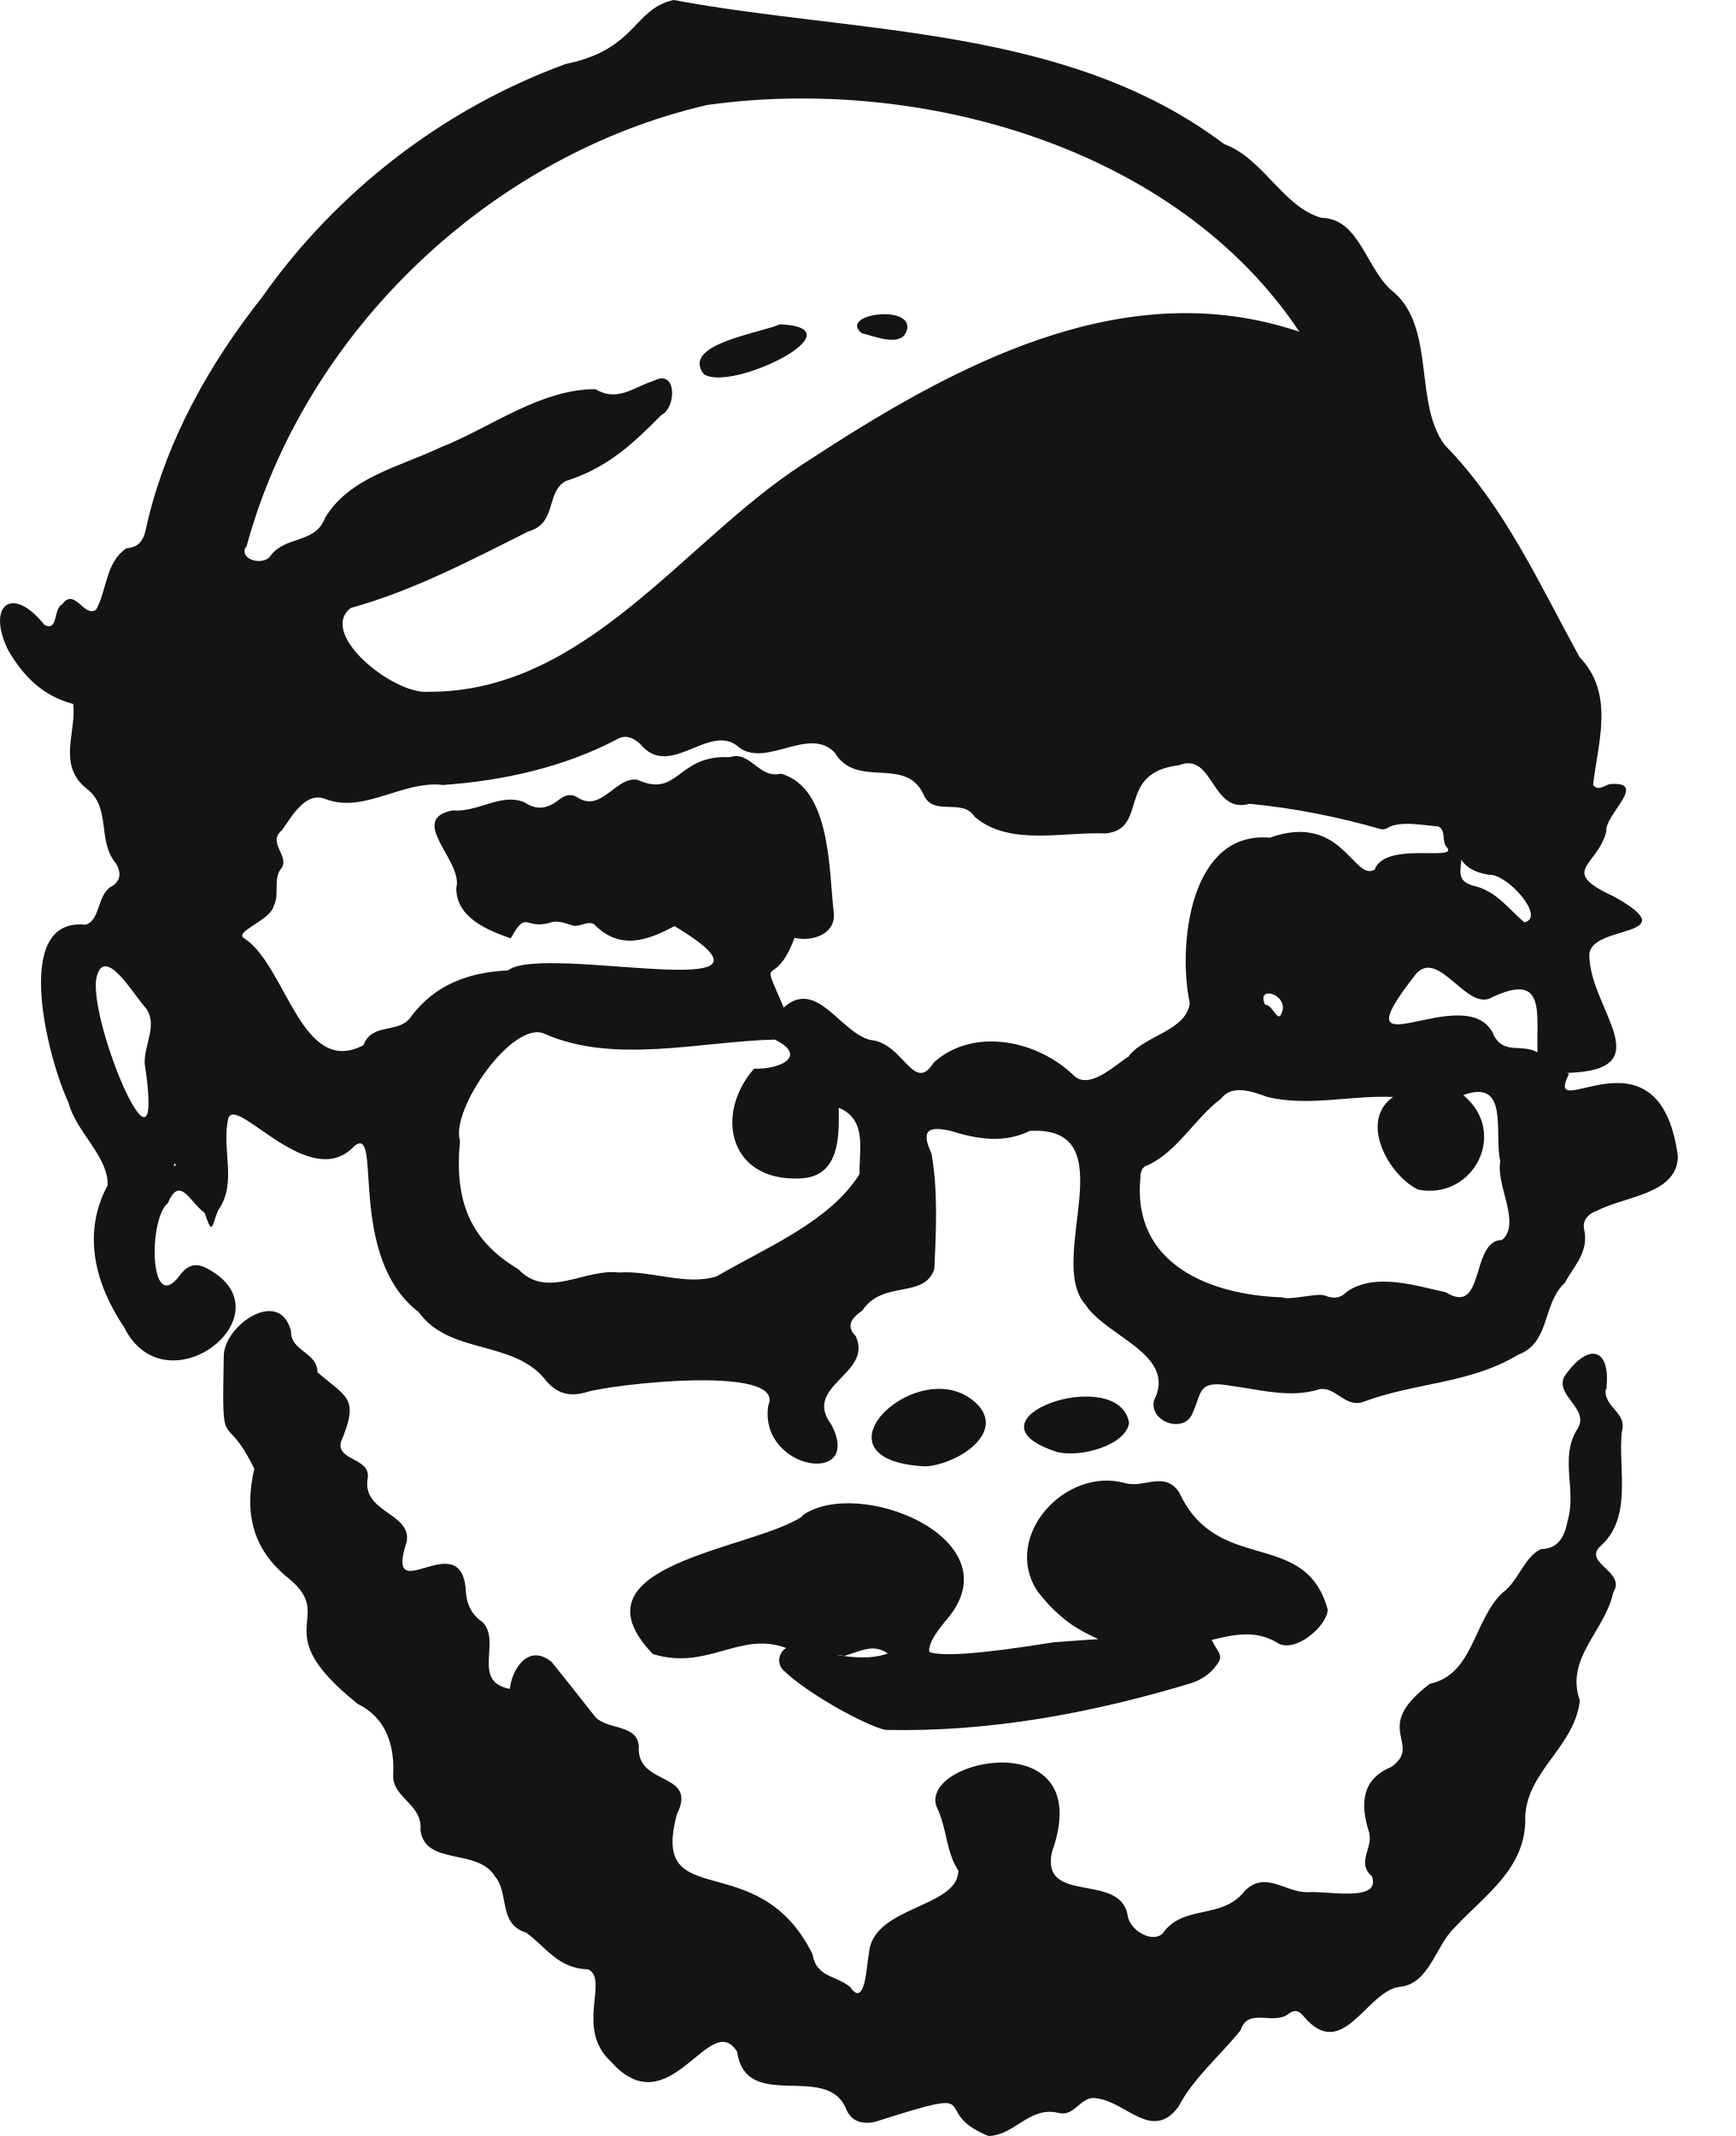
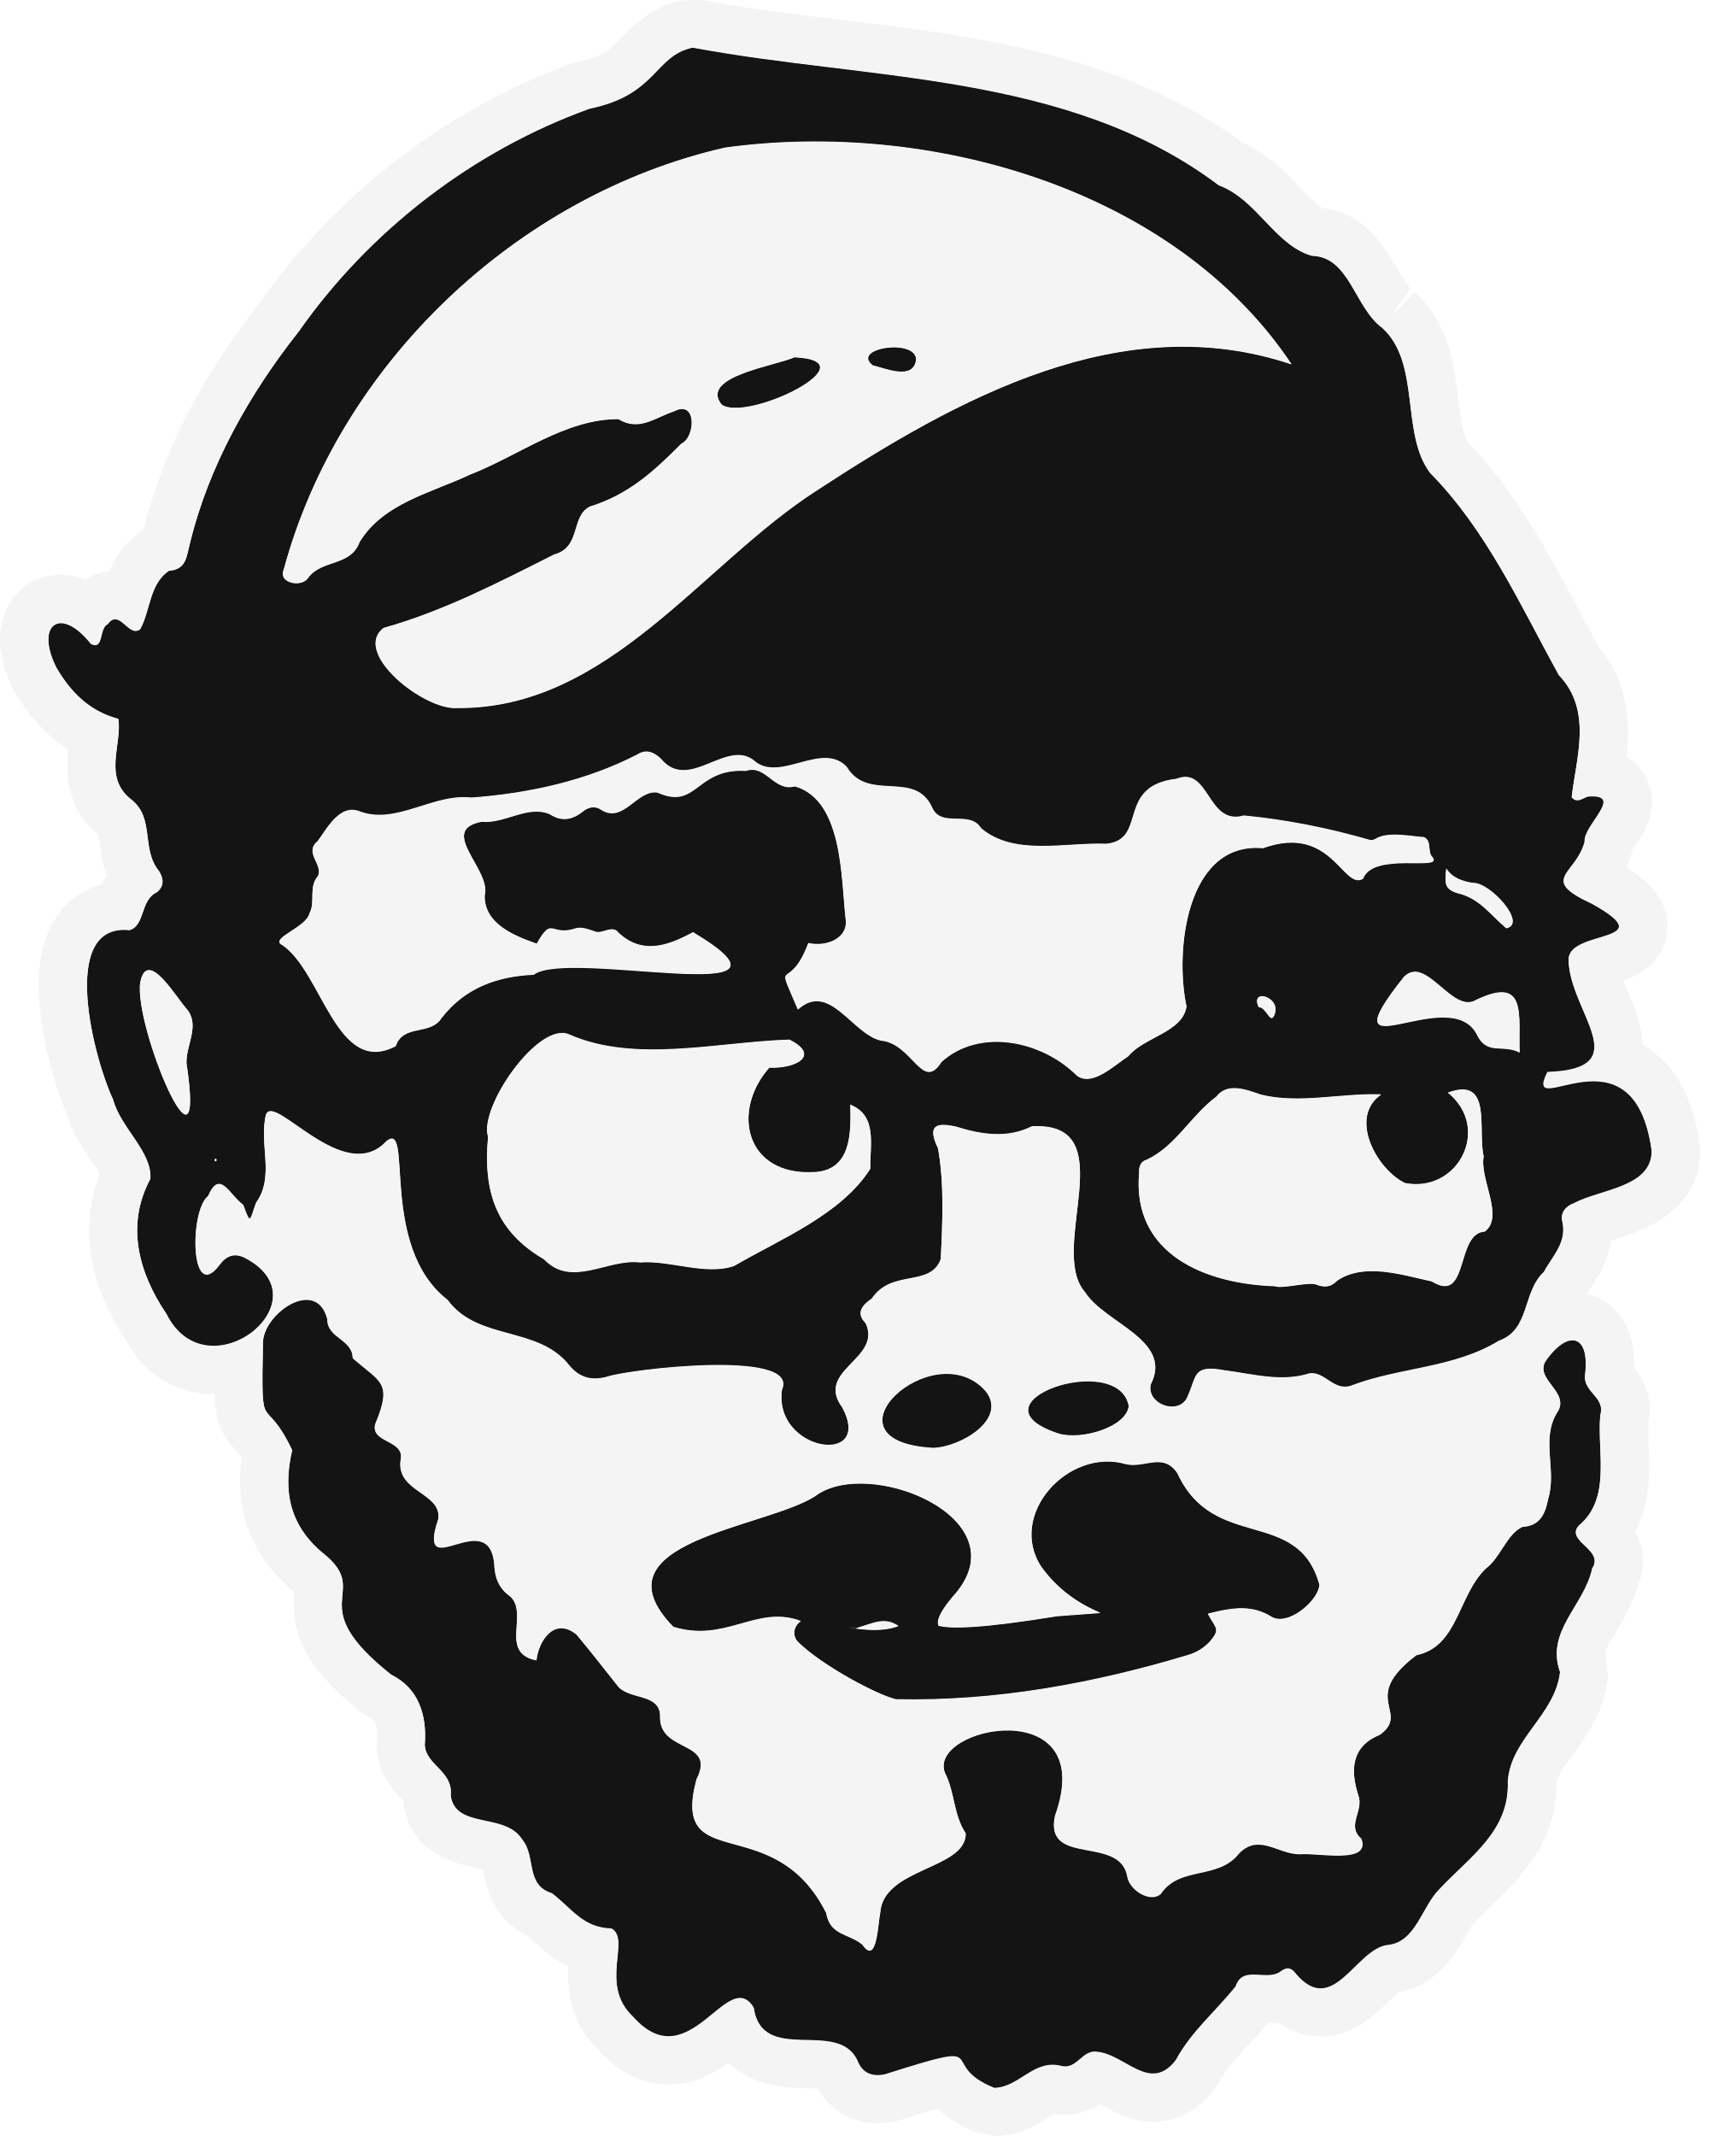
<svg xmlns="http://www.w3.org/2000/svg" width="13" height="16" viewBox="0 0 13 16" fill="none">
-   <g id="Ã propos â Tanguy Beaudouin, UX/UI Designer">
-     <g id="Body">
-       <g id="Section">
-         <g id="Container:margin">
-           <g id="Container">
-             <g id="Paragraph">
-               <g id="Frame 101">
-                 <g id="Bloc principal">
-                   <g id="Bloc text">
-                     <g id="Frame 1000002492">
-                       <g id="Vector">
-                         <path d="M11.74 8.037C12.456 8.016 11.906 7.558 11.906 7.152C11.913 6.92 12.653 7.029 12.089 6.715C11.67 6.521 11.966 6.493 12.033 6.229C12.019 6.102 12.354 5.852 12.061 5.873C12.019 5.883 11.973 5.929 11.934 5.88C11.969 5.566 12.1 5.199 11.832 4.921C11.532 4.375 11.268 3.786 10.824 3.335C10.591 3.024 10.753 2.475 10.45 2.196C10.45 2.196 10.443 2.186 10.439 2.182L10.45 2.196C10.235 2.037 10.193 1.636 9.9 1.632C9.611 1.551 9.466 1.188 9.17 1.079C7.986 0.187 6.424 0.257 5.046 0C4.743 0.067 4.771 0.37 4.239 0.479C3.326 0.811 2.519 1.435 1.962 2.228C1.574 2.718 1.257 3.282 1.109 3.892C1.084 3.99 1.084 4.096 0.947 4.107C0.791 4.212 0.802 4.417 0.721 4.565C0.633 4.635 0.559 4.396 0.467 4.526C0.397 4.558 0.439 4.734 0.333 4.681C0.09 4.375 -0.104 4.537 0.062 4.872C0.175 5.065 0.319 5.213 0.548 5.273C0.576 5.478 0.425 5.732 0.65 5.908C0.837 6.052 0.724 6.296 0.869 6.468C0.904 6.528 0.908 6.585 0.851 6.631C0.721 6.69 0.76 6.891 0.64 6.927C0.076 6.867 0.368 7.956 0.513 8.259C0.569 8.478 0.816 8.668 0.806 8.879C0.612 9.243 0.714 9.62 0.929 9.941C1.25 10.582 2.198 9.824 1.535 9.493C1.458 9.458 1.398 9.482 1.345 9.556C1.116 9.859 1.112 9.126 1.257 9.013C1.348 8.798 1.422 9.006 1.532 9.084C1.592 9.253 1.581 9.2 1.634 9.066C1.782 8.858 1.655 8.608 1.711 8.375C1.775 8.203 2.325 8.943 2.656 8.583C2.868 8.418 2.593 9.412 3.136 9.828C3.372 10.155 3.851 10.029 4.094 10.346C4.175 10.441 4.271 10.462 4.383 10.431C4.556 10.371 5.896 10.216 5.755 10.529C5.684 11.016 6.474 11.136 6.227 10.67C6.008 10.378 6.544 10.293 6.41 10.008C6.333 9.93 6.382 9.87 6.46 9.817C6.615 9.584 6.921 9.733 6.999 9.507C7.013 9.221 7.027 8.918 6.978 8.64C6.893 8.46 6.96 8.435 7.122 8.471C7.32 8.534 7.524 8.566 7.715 8.471C8.448 8.432 7.831 9.433 8.13 9.771C8.286 10.014 8.821 10.145 8.645 10.49C8.606 10.653 8.881 10.748 8.938 10.575C9.005 10.427 8.973 10.335 9.223 10.381C9.442 10.409 9.664 10.476 9.886 10.406C10.009 10.385 10.08 10.554 10.221 10.498C10.598 10.357 11.018 10.364 11.37 10.149C11.617 10.06 11.55 9.768 11.723 9.609C11.79 9.482 11.906 9.377 11.867 9.207C11.853 9.147 11.895 9.091 11.962 9.07C12.167 8.961 12.572 8.946 12.569 8.657C12.428 7.628 11.546 8.453 11.754 8.044L11.74 8.037ZM1.084 7.967C1.246 9.031 0.668 7.681 0.721 7.332C0.777 7.054 1.014 7.473 1.095 7.554C1.183 7.681 1.077 7.829 1.084 7.967ZM1.306 8.735C1.299 8.728 1.306 8.714 1.313 8.717C1.32 8.724 1.313 8.738 1.306 8.735ZM10.947 6.44C10.996 6.514 11.074 6.539 11.155 6.553C11.289 6.542 11.585 6.874 11.419 6.909C11.296 6.803 11.208 6.673 11.035 6.634C10.933 6.602 10.933 6.56 10.947 6.444V6.44ZM1.845 4.1C2.279 2.489 3.671 1.16 5.3 0.786C6.897 0.564 8.814 1.103 9.734 2.485C8.405 2.037 7.122 2.75 6.016 3.476C5.117 4.057 4.387 5.189 3.206 5.182C2.949 5.203 2.378 4.748 2.628 4.554C3.097 4.424 3.53 4.195 3.96 3.98C4.175 3.92 4.087 3.684 4.239 3.603C4.546 3.507 4.743 3.324 4.954 3.109C5.067 3.056 5.074 2.76 4.898 2.852C4.746 2.901 4.623 3.014 4.461 2.915C4.045 2.915 3.675 3.204 3.298 3.352C2.995 3.497 2.617 3.574 2.434 3.881C2.364 4.071 2.142 4.015 2.032 4.156C1.986 4.241 1.796 4.202 1.838 4.1H1.845ZM6.439 8.795C6.213 9.154 5.737 9.345 5.37 9.56C5.141 9.634 4.877 9.514 4.634 9.532C4.38 9.5 4.098 9.736 3.883 9.507C3.513 9.288 3.403 8.982 3.446 8.545C3.372 8.312 3.844 7.635 4.08 7.744C4.598 7.974 5.247 7.801 5.804 7.787C6.054 7.91 5.846 8.012 5.649 8.005C5.349 8.347 5.462 8.855 5.998 8.827C6.29 8.813 6.287 8.516 6.283 8.298C6.498 8.386 6.435 8.612 6.439 8.798V8.795ZM8.455 7.914C8.353 7.977 8.173 8.157 8.053 8.065C7.782 7.794 7.295 7.688 6.995 7.959C6.844 8.199 6.77 7.811 6.52 7.79C6.294 7.734 6.118 7.325 5.871 7.547C5.681 7.103 5.797 7.441 5.952 7.025C6.09 7.057 6.269 6.994 6.245 6.828C6.209 6.507 6.223 5.901 5.85 5.795C5.684 5.837 5.621 5.619 5.466 5.672C5.071 5.651 5.085 5.982 4.775 5.841C4.613 5.813 4.503 6.095 4.323 5.971C4.278 5.943 4.228 5.957 4.19 5.989C4.105 6.056 4.024 6.074 3.929 6.01C3.756 5.936 3.576 6.088 3.393 6.07C3.044 6.137 3.474 6.451 3.418 6.652C3.418 6.877 3.657 6.969 3.826 7.029C3.946 6.81 3.932 6.965 4.116 6.913C4.168 6.891 4.225 6.913 4.274 6.927C4.334 6.958 4.394 6.891 4.45 6.923C4.644 7.121 4.849 7.046 5.053 6.937C6.09 7.561 4.07 7.061 3.805 7.269C3.513 7.283 3.262 7.374 3.083 7.61C2.995 7.751 2.787 7.653 2.723 7.829C2.261 8.072 2.145 7.24 1.835 7.032C1.736 6.983 2.029 6.895 2.05 6.786C2.099 6.698 2.039 6.581 2.113 6.497C2.163 6.405 2.001 6.31 2.113 6.218C2.187 6.116 2.29 5.918 2.448 5.989C2.734 6.091 3.019 5.844 3.319 5.88C3.767 5.848 4.218 5.749 4.616 5.541C4.683 5.499 4.743 5.524 4.796 5.573C5.021 5.848 5.321 5.397 5.54 5.601C5.744 5.749 6.061 5.439 6.252 5.636C6.417 5.915 6.78 5.658 6.918 5.95C6.988 6.123 7.21 5.971 7.302 6.119C7.563 6.341 7.965 6.229 8.282 6.243C8.61 6.211 8.356 5.788 8.832 5.732C9.093 5.629 9.072 6.102 9.361 6.021C9.689 6.052 10.027 6.119 10.344 6.211C10.358 6.215 10.376 6.211 10.39 6.204C10.485 6.144 10.662 6.183 10.774 6.19C10.838 6.222 10.795 6.306 10.841 6.349C10.922 6.454 10.376 6.299 10.298 6.514C10.14 6.606 10.055 6.081 9.512 6.275C8.913 6.222 8.821 7.082 8.913 7.515C8.885 7.72 8.582 7.755 8.458 7.907V7.914H8.455ZM9.604 7.582C9.572 7.677 9.54 7.526 9.477 7.526C9.407 7.374 9.653 7.448 9.604 7.582ZM11.247 9.288C11.014 9.299 11.127 9.863 10.831 9.68C10.616 9.634 10.302 9.528 10.09 9.676C10.037 9.729 9.985 9.729 9.925 9.704C9.868 9.683 9.66 9.743 9.604 9.718C9.075 9.701 8.479 9.475 8.543 8.823C8.543 8.781 8.553 8.738 8.599 8.728C8.825 8.622 8.948 8.379 9.146 8.231C9.23 8.118 9.385 8.178 9.495 8.217C9.798 8.291 10.122 8.203 10.436 8.217C10.178 8.397 10.401 8.802 10.623 8.911C11.039 8.992 11.303 8.481 10.961 8.203C11.31 8.076 11.19 8.488 11.239 8.7C11.204 8.879 11.402 9.172 11.247 9.292V9.288ZM11.19 7.751C10.989 7.311 9.978 8.093 10.612 7.29C10.785 7.11 10.993 7.586 11.18 7.469C11.585 7.279 11.508 7.593 11.518 7.882C11.388 7.815 11.268 7.903 11.187 7.751H11.19Z" fill="#141414" />
-                         <path d="M12.033 10.409C12.071 10.089 11.895 10.053 11.719 10.311C11.645 10.459 11.923 10.554 11.811 10.713C11.684 10.924 11.811 11.164 11.744 11.389C11.723 11.502 11.68 11.601 11.543 11.604C11.419 11.661 11.373 11.848 11.254 11.932C11.035 12.144 11.039 12.542 10.711 12.613C10.26 12.954 10.668 13.06 10.422 13.236C10.196 13.328 10.193 13.518 10.252 13.712C10.298 13.836 10.154 13.948 10.277 14.054C10.351 14.255 9.932 14.16 9.794 14.174C9.622 14.174 9.477 14.008 9.322 14.167C9.156 14.382 8.86 14.262 8.709 14.484C8.628 14.558 8.462 14.456 8.448 14.35C8.395 14.019 7.796 14.273 7.88 13.874C8.229 12.902 6.879 13.169 7.017 13.536C7.094 13.688 7.084 13.867 7.179 14.012C7.179 14.294 6.53 14.276 6.509 14.636C6.491 14.713 6.484 15.052 6.368 14.883C6.259 14.794 6.114 14.812 6.086 14.636C5.674 13.811 4.866 14.35 5.071 13.589C5.226 13.279 4.796 13.377 4.785 13.11C4.799 12.909 4.56 12.965 4.461 12.863C4.352 12.725 4.242 12.584 4.133 12.45C3.964 12.309 3.837 12.493 3.819 12.651C3.527 12.595 3.759 12.295 3.615 12.151C3.523 12.087 3.492 12.006 3.488 11.893C3.439 11.432 2.875 12.07 3.047 11.548C3.083 11.329 2.706 11.333 2.755 11.069C2.776 10.921 2.519 10.942 2.554 10.801C2.695 10.466 2.596 10.469 2.378 10.279C2.378 10.127 2.177 10.124 2.18 9.972C2.096 9.637 1.673 9.93 1.676 10.163C1.662 10.938 1.676 10.533 1.905 11.002C1.828 11.333 1.891 11.608 2.166 11.826C2.529 12.13 1.979 12.204 2.681 12.764C2.896 12.87 2.959 13.078 2.945 13.31C2.952 13.473 3.167 13.518 3.15 13.709C3.185 13.98 3.58 13.839 3.71 14.058C3.816 14.185 3.731 14.414 3.943 14.477C4.098 14.594 4.182 14.745 4.408 14.752C4.563 14.833 4.306 15.193 4.577 15.443C5.018 15.94 5.318 15.041 5.522 15.369C5.589 15.827 6.188 15.447 6.336 15.792C6.375 15.891 6.456 15.915 6.555 15.894C7.44 15.612 6.939 15.81 7.404 16C7.602 15.996 7.711 15.774 7.93 15.827C8.056 15.859 8.095 15.693 8.215 15.718C8.437 15.743 8.628 16.042 8.825 15.785C8.945 15.559 9.139 15.401 9.294 15.207C9.35 15.034 9.537 15.172 9.65 15.087C9.699 15.048 9.734 15.062 9.77 15.108C10.059 15.447 10.235 14.918 10.482 14.883C10.707 14.865 10.753 14.576 10.894 14.442C11.13 14.188 11.441 13.991 11.426 13.6C11.447 13.261 11.796 13.081 11.835 12.739C11.723 12.419 12.022 12.221 12.085 11.929C12.184 11.774 11.87 11.714 11.98 11.59C12.234 11.375 12.121 11.012 12.149 10.727C12.195 10.579 12.011 10.543 12.029 10.406L12.033 10.409Z" fill="#141414" />
-                         <path d="M6.012 11.358C5.635 11.611 4.242 11.714 4.891 12.39C5.296 12.514 5.533 12.225 5.871 12.338C5.874 12.338 5.882 12.345 5.889 12.345C5.836 12.376 5.815 12.457 5.867 12.51C6.058 12.694 6.488 12.926 6.632 12.958C7.415 12.976 8.183 12.831 8.92 12.609C8.998 12.584 9.068 12.538 9.114 12.472C9.167 12.401 9.132 12.387 9.086 12.302C9.086 12.295 9.079 12.288 9.075 12.285C9.202 12.253 9.329 12.225 9.452 12.256C9.491 12.267 9.53 12.281 9.569 12.306C9.703 12.39 9.946 12.175 9.946 12.056C9.777 11.442 9.121 11.802 8.835 11.181C8.726 11.016 8.578 11.146 8.434 11.111C7.982 10.98 7.503 11.509 7.771 11.918C7.817 11.978 7.877 12.049 7.958 12.115C7.982 12.137 8.007 12.154 8.032 12.172C8.095 12.214 8.162 12.249 8.229 12.278C8.127 12.285 8.014 12.292 7.891 12.302C7.302 12.397 7.059 12.405 6.964 12.376C6.96 12.366 6.957 12.355 6.964 12.338C6.971 12.292 7.017 12.218 7.108 12.112C7.584 11.52 6.421 11.054 6.008 11.354L6.012 11.358ZM6.657 12.383C6.601 12.405 6.534 12.415 6.467 12.415C6.4 12.415 6.336 12.408 6.269 12.397C6.294 12.397 6.315 12.401 6.322 12.405C6.47 12.359 6.544 12.313 6.654 12.387H6.657V12.383Z" fill="#141414" />
-                         <path d="M7.337 10.536C6.928 10.082 6.001 10.935 6.928 10.984C7.147 10.977 7.517 10.755 7.337 10.536Z" fill="#141414" />
-                         <path d="M5.843 2.429C5.695 2.496 5.099 2.577 5.272 2.802C5.473 2.943 6.46 2.457 5.843 2.429Z" fill="#141414" />
-                         <path d="M6.456 2.496C6.558 2.52 6.777 2.616 6.798 2.45C6.798 2.281 6.283 2.358 6.456 2.496Z" fill="#141414" />
-                         <path d="M7.915 10.875C8.095 10.924 8.441 10.822 8.458 10.656C8.377 10.212 7.165 10.631 7.915 10.875Z" fill="#141414" />
+   <g>
+     <g>
+       <g>
+         <g>
+           <g>
+             <g>
+               <g>
+                 <g>
+                   <g>
+                     <g>
+                       <g>
+                         <path d="M11.592 8.033C12.277 8.011 11.751 7.575 11.751 7.187C11.757 6.964 12.466 7.07 11.925 6.77C11.523 6.585 11.806 6.557 11.871 6.307C11.858 6.186 12.177 5.946 11.897 5.967C11.857 5.978 11.814 6.021 11.774 5.973C11.808 5.674 11.932 5.324 11.677 5.057C11.39 4.536 11.138 3.974 10.713 3.543C10.49 3.247 10.646 2.722 10.355 2.457C10.355 2.454 10.347 2.446 10.346 2.444L10.355 2.457C10.148 2.307 10.11 1.923 9.829 1.917C9.553 1.841 9.415 1.493 9.131 1.389C8.002 0.538 6.509 0.605 5.189 0.357C4.898 0.42 4.926 0.71 4.416 0.815C3.541 1.131 2.769 1.727 2.238 2.484C1.868 2.952 1.564 3.49 1.422 4.072C1.397 4.166 1.398 4.267 1.266 4.276C1.118 4.376 1.128 4.573 1.05 4.714C0.964 4.781 0.895 4.554 0.807 4.676C0.739 4.707 0.781 4.873 0.681 4.824C0.449 4.532 0.261 4.685 0.423 5.004C0.531 5.189 0.669 5.329 0.887 5.388C0.914 5.584 0.769 5.826 0.984 5.993C1.162 6.132 1.054 6.362 1.192 6.53C1.227 6.587 1.23 6.64 1.174 6.685C1.049 6.743 1.088 6.934 0.97 6.968C0.43 6.912 0.709 7.952 0.847 8.24C0.901 8.449 1.139 8.629 1.126 8.832C0.94 9.178 1.038 9.537 1.246 9.845C1.553 10.458 2.459 9.735 1.825 9.418C1.751 9.386 1.692 9.409 1.642 9.479C1.423 9.768 1.419 9.068 1.559 8.961C1.646 8.756 1.718 8.954 1.822 9.028C1.88 9.19 1.87 9.14 1.918 9.011C2.061 8.812 1.938 8.572 1.992 8.351C2.054 8.186 2.578 8.894 2.896 8.549C3.098 8.39 2.834 9.339 3.353 9.739C3.58 10.051 4.036 9.93 4.269 10.235C4.346 10.326 4.437 10.345 4.547 10.315C4.711 10.258 5.992 10.109 5.858 10.411C5.791 10.876 6.547 10.991 6.31 10.544C6.102 10.264 6.613 10.183 6.484 9.911C6.41 9.838 6.458 9.779 6.531 9.73C6.68 9.506 6.971 9.648 7.048 9.432C7.06 9.161 7.075 8.87 7.027 8.603C6.945 8.433 7.009 8.408 7.164 8.442C7.352 8.501 7.547 8.532 7.73 8.439C8.43 8.401 7.842 9.357 8.129 9.682C8.277 9.915 8.789 10.041 8.621 10.37C8.583 10.524 8.847 10.617 8.901 10.452C8.965 10.311 8.934 10.221 9.175 10.267C9.383 10.293 9.596 10.357 9.808 10.291C9.927 10.271 9.993 10.433 10.129 10.38C10.488 10.243 10.892 10.252 11.229 10.045C11.464 9.961 11.403 9.681 11.566 9.531C11.63 9.41 11.742 9.308 11.703 9.146C11.689 9.088 11.73 9.036 11.794 9.015C11.991 8.911 12.379 8.898 12.373 8.62C12.237 7.638 11.394 8.424 11.593 8.034L11.592 8.033ZM1.397 7.966C1.55 8.983 1 7.692 1.051 7.359C1.104 7.092 1.33 7.493 1.408 7.571C1.494 7.693 1.392 7.834 1.397 7.965V7.966ZM1.611 8.699C1.604 8.691 1.608 8.68 1.618 8.683C1.626 8.691 1.621 8.701 1.611 8.699ZM10.835 6.508C10.881 6.58 10.956 6.603 11.033 6.616C11.16 6.607 11.445 6.922 11.284 6.954C11.165 6.854 11.083 6.728 10.918 6.691C10.822 6.66 10.821 6.62 10.835 6.508ZM2.125 4.271C2.539 2.733 3.87 1.462 5.431 1.108C6.957 0.897 8.794 1.411 9.675 2.73C8.405 2.303 7.174 2.984 6.115 3.677C5.254 4.231 4.557 5.313 3.426 5.304C3.178 5.324 2.633 4.89 2.873 4.705C3.322 4.58 3.737 4.364 4.15 4.156C4.356 4.1 4.272 3.872 4.418 3.796C4.71 3.706 4.9 3.53 5.103 3.326C5.212 3.275 5.22 2.993 5.051 3.081C4.906 3.129 4.787 3.235 4.633 3.14C4.236 3.138 3.882 3.416 3.52 3.556C3.23 3.693 2.87 3.77 2.693 4.062C2.626 4.244 2.415 4.19 2.31 4.326C2.266 4.405 2.084 4.371 2.124 4.271L2.125 4.271ZM6.52 8.755C6.303 9.098 5.849 9.28 5.498 9.484C5.279 9.556 5.027 9.44 4.795 9.457C4.552 9.427 4.283 9.651 4.076 9.434C3.72 9.227 3.617 8.933 3.656 8.516C3.585 8.296 4.036 7.647 4.264 7.751C4.76 7.969 5.38 7.806 5.913 7.79C6.153 7.909 5.955 8.007 5.763 7.998C5.475 8.325 5.583 8.81 6.098 8.782C6.378 8.77 6.376 8.488 6.37 8.277C6.575 8.361 6.515 8.577 6.519 8.755H6.52ZM8.452 7.913C8.354 7.975 8.182 8.146 8.066 8.057C7.806 7.797 7.34 7.697 7.053 7.955C6.909 8.185 6.836 7.815 6.597 7.795C6.38 7.742 6.213 7.35 5.977 7.563C5.796 7.138 5.905 7.461 6.055 7.066C6.185 7.097 6.36 7.034 6.334 6.879C6.3 6.572 6.313 5.995 5.955 5.891C5.798 5.934 5.737 5.724 5.588 5.775C5.209 5.754 5.224 6.071 4.927 5.938C4.77 5.911 4.669 6.181 4.496 6.062C4.452 6.035 4.405 6.049 4.368 6.078C4.289 6.142 4.209 6.158 4.119 6.1C3.955 6.028 3.782 6.173 3.608 6.156C3.272 6.22 3.685 6.519 3.63 6.711C3.627 6.925 3.858 7.015 4.02 7.072C4.136 6.864 4.122 7.011 4.295 6.962C4.345 6.94 4.399 6.961 4.446 6.976C4.504 7.006 4.561 6.941 4.616 6.972C4.799 7.16 4.996 7.091 5.191 6.985C6.183 7.58 4.252 7.104 3.998 7.302C3.719 7.314 3.48 7.404 3.307 7.627C3.222 7.761 3.022 7.668 2.964 7.837C2.521 8.07 2.412 7.275 2.112 7.078C2.018 7.031 2.298 6.947 2.318 6.843C2.365 6.76 2.309 6.647 2.38 6.567C2.427 6.478 2.272 6.389 2.38 6.302C2.451 6.204 2.548 6.017 2.699 6.083C2.973 6.181 3.245 5.943 3.532 5.977C3.96 5.945 4.392 5.852 4.775 5.654C4.839 5.613 4.898 5.636 4.948 5.684C5.163 5.946 5.451 5.516 5.662 5.712C5.856 5.854 6.16 5.556 6.342 5.746C6.501 6.013 6.849 5.768 6.98 6.046C7.047 6.212 7.262 6.065 7.348 6.206C7.596 6.418 7.984 6.31 8.286 6.323C8.601 6.293 8.355 5.89 8.813 5.836C9.062 5.737 9.041 6.191 9.318 6.111C9.631 6.141 9.955 6.205 10.257 6.293C10.272 6.297 10.288 6.296 10.302 6.287C10.394 6.229 10.561 6.266 10.668 6.274C10.73 6.303 10.689 6.383 10.732 6.426C10.81 6.526 10.286 6.38 10.211 6.583C10.06 6.672 9.977 6.168 9.461 6.354C8.887 6.303 8.799 7.125 8.888 7.539C8.861 7.734 8.569 7.768 8.451 7.914L8.452 7.913ZM9.549 7.597C9.518 7.688 9.488 7.542 9.429 7.545C9.362 7.4 9.597 7.472 9.549 7.597ZM11.123 9.226C10.902 9.237 11.007 9.775 10.726 9.599C10.521 9.556 10.22 9.453 10.016 9.594C9.967 9.646 9.917 9.645 9.858 9.622C9.803 9.601 9.603 9.657 9.55 9.635C9.043 9.619 8.475 9.403 8.534 8.781C8.531 8.741 8.545 8.702 8.589 8.689C8.806 8.59 8.921 8.357 9.112 8.216C9.195 8.107 9.34 8.165 9.445 8.201C9.736 8.273 10.045 8.189 10.346 8.2C10.101 8.371 10.311 8.759 10.524 8.863C10.921 8.942 11.175 8.453 10.847 8.186C11.182 8.065 11.068 8.459 11.114 8.662C11.081 8.835 11.271 9.115 11.123 9.226L11.123 9.226ZM11.069 7.761C10.876 7.339 9.908 8.088 10.516 7.321C10.683 7.148 10.88 7.605 11.06 7.491C11.446 7.308 11.373 7.61 11.384 7.885C11.258 7.82 11.144 7.905 11.069 7.761Z" fill="#141414" />
+                         <path d="M11.875 10.297C11.912 9.991 11.742 9.957 11.575 10.202C11.503 10.343 11.77 10.434 11.663 10.585C11.542 10.787 11.665 11.015 11.597 11.231C11.577 11.338 11.537 11.431 11.405 11.438C11.287 11.492 11.242 11.668 11.13 11.751C10.921 11.954 10.924 12.334 10.611 12.399C10.178 12.726 10.572 12.826 10.336 12.996C10.12 13.083 10.116 13.267 10.176 13.45C10.219 13.567 10.083 13.676 10.199 13.777C10.269 13.967 9.869 13.877 9.737 13.89C9.571 13.89 9.434 13.733 9.284 13.882C9.125 14.087 8.841 13.973 8.696 14.187C8.618 14.258 8.461 14.159 8.445 14.059C8.393 13.744 7.821 13.985 7.904 13.605C8.237 12.674 6.945 12.932 7.079 13.282C7.154 13.426 7.142 13.597 7.235 13.736C7.235 14.005 6.615 13.99 6.594 14.331C6.577 14.406 6.571 14.73 6.46 14.567C6.356 14.482 6.217 14.499 6.19 14.332C5.797 13.546 5.022 14.061 5.218 13.333C5.367 13.038 4.954 13.131 4.945 12.875C4.958 12.683 4.73 12.737 4.634 12.638C4.53 12.507 4.426 12.373 4.319 12.245C4.157 12.111 4.036 12.285 4.019 12.438C3.739 12.384 3.962 12.098 3.825 11.961C3.737 11.9 3.706 11.821 3.703 11.714C3.656 11.274 3.116 11.882 3.283 11.385C3.318 11.178 2.954 11.18 3.004 10.928C3.023 10.787 2.778 10.807 2.811 10.673C2.944 10.352 2.849 10.357 2.643 10.175C2.64 10.03 2.451 10.027 2.452 9.883C2.371 9.561 1.968 9.842 1.97 10.063C1.955 10.805 1.974 10.416 2.189 10.865C2.115 11.18 2.174 11.444 2.437 11.652C2.783 11.941 2.257 12.012 2.931 12.548C3.136 12.649 3.199 12.849 3.182 13.071C3.189 13.228 3.396 13.269 3.376 13.451C3.41 13.71 3.786 13.576 3.914 13.786C4.016 13.907 3.934 14.125 4.136 14.186C4.283 14.298 4.366 14.444 4.581 14.45C4.728 14.529 4.484 14.87 4.743 15.111C5.165 15.585 5.451 14.727 5.646 15.041C5.711 15.479 6.282 15.117 6.426 15.444C6.463 15.538 6.542 15.563 6.634 15.54C7.481 15.272 7 15.461 7.448 15.643C7.638 15.639 7.742 15.427 7.949 15.479C8.07 15.51 8.106 15.351 8.224 15.374C8.435 15.398 8.618 15.684 8.808 15.436C8.924 15.222 9.11 15.068 9.257 14.884C9.311 14.719 9.489 14.852 9.596 14.769C9.644 14.734 9.678 14.747 9.71 14.79C9.988 15.115 10.153 14.608 10.391 14.574C10.607 14.558 10.652 14.281 10.786 14.152C11.013 13.911 11.31 13.72 11.296 13.348C11.317 13.026 11.65 12.853 11.687 12.527C11.577 12.221 11.867 12.032 11.928 11.753C12.023 11.607 11.722 11.546 11.828 11.43C12.072 11.226 11.964 10.88 11.988 10.606C12.032 10.466 11.857 10.431 11.875 10.299L11.875 10.297Z" fill="#141414" />
+                         <path d="M6.114 11.203C5.754 11.446 4.42 11.543 5.043 12.188C5.431 12.307 5.658 12.031 5.981 12.137C5.984 12.14 5.991 12.143 5.999 12.145C5.948 12.177 5.929 12.254 5.981 12.304C6.162 12.48 6.574 12.7 6.712 12.731C7.462 12.747 8.196 12.611 8.901 12.399C8.975 12.377 9.041 12.332 9.086 12.269C9.135 12.201 9.103 12.189 9.059 12.108C9.056 12.103 9.053 12.097 9.049 12.09C9.171 12.059 9.291 12.031 9.411 12.063C9.447 12.073 9.485 12.088 9.521 12.11C9.648 12.191 9.882 11.987 9.884 11.87C9.721 11.286 9.093 11.629 8.82 11.036C8.714 10.877 8.573 11.001 8.435 10.968C8.003 10.842 7.543 11.348 7.801 11.739C7.844 11.798 7.902 11.865 7.981 11.929C8.004 11.947 8.028 11.965 8.053 11.982C8.114 12.023 8.178 12.056 8.242 12.083C8.144 12.09 8.037 12.098 7.919 12.107C7.355 12.199 7.121 12.203 7.03 12.178C7.026 12.168 7.025 12.156 7.027 12.142C7.035 12.097 7.078 12.028 7.167 11.926C7.623 11.361 6.51 10.917 6.114 11.202V11.203ZM6.73 12.181C6.674 12.202 6.612 12.21 6.548 12.21C6.484 12.21 6.423 12.202 6.359 12.192C6.384 12.195 6.402 12.197 6.411 12.199C6.552 12.157 6.625 12.113 6.729 12.181H6.73Z" fill="#141414" />
+                         <path d="M7.382 10.419C6.992 9.984 6.104 10.799 6.991 10.848C7.199 10.841 7.553 10.63 7.382 10.419Z" fill="#141414" />
+                         <path d="M5.951 2.677C5.808 2.742 5.238 2.82 5.405 3.032C5.597 3.168 6.543 2.703 5.951 2.677Z" fill="#141414" />
+                         <path d="M6.537 2.739C6.635 2.762 6.842 2.854 6.863 2.696C6.864 2.532 6.37 2.607 6.537 2.739Z" fill="#141414" />
+                         <path d="M7.935 10.742C8.108 10.79 8.438 10.691 8.456 10.534C8.379 10.109 7.218 10.512 7.935 10.742Z" fill="#141414" />
+                         <path d="M6.37 8.274C6.376 8.485 6.378 8.767 6.098 8.779C5.584 8.807 5.476 8.321 5.763 7.995C5.956 8.004 6.153 7.906 5.914 7.787C5.38 7.803 4.76 7.966 4.264 7.748C4.037 7.644 3.585 8.293 3.657 8.513C3.618 8.93 3.721 9.224 4.076 9.431C4.283 9.648 4.552 9.424 4.795 9.454C5.027 9.437 5.279 9.553 5.499 9.481C5.849 9.277 6.303 9.095 6.52 8.752C6.516 8.574 6.576 8.357 6.37 8.274H6.37Z" fill="#F4F4F4" />
+                         <path d="M2.311 4.323C2.415 4.187 2.627 4.242 2.694 4.059C2.87 3.767 3.23 3.69 3.52 3.554C3.883 3.413 4.237 3.135 4.634 3.137C4.788 3.232 4.907 3.126 5.051 3.078C5.22 2.99 5.213 3.272 5.104 3.323C4.901 3.527 4.711 3.704 4.419 3.794C4.273 3.869 4.357 4.097 4.151 4.153C3.738 4.361 3.323 4.577 2.874 4.703C2.634 4.887 3.179 5.321 3.426 5.301C4.558 5.311 5.254 4.228 6.116 3.674C7.175 2.981 8.405 2.301 9.675 2.727C8.795 1.408 6.958 0.895 5.432 1.105C3.871 1.46 2.539 2.73 2.125 4.268C2.084 4.368 2.267 4.402 2.311 4.323L2.311 4.323ZM6.863 2.693C6.843 2.851 6.635 2.759 6.538 2.736C6.37 2.604 6.865 2.529 6.863 2.693ZM5.952 2.674C6.543 2.7 5.597 3.165 5.406 3.03C5.238 2.817 5.809 2.74 5.952 2.674Z" fill="#F4F4F4" />
+                         <path d="M10.918 6.688C11.083 6.725 11.165 6.851 11.284 6.951C11.444 6.919 11.16 6.604 11.033 6.613C10.956 6.6 10.881 6.577 10.835 6.505C10.821 6.617 10.822 6.657 10.918 6.688Z" fill="#F4F4F4" />
+                         <path d="M6.359 12.189C6.423 12.199 6.487 12.207 6.548 12.207C6.613 12.207 6.675 12.199 6.73 12.178C6.626 12.11 6.553 12.154 6.412 12.196C6.403 12.194 6.384 12.192 6.36 12.189H6.359Z" fill="#F4F4F4" />
+                         <path d="M1.408 7.568C1.331 7.49 1.105 7.09 1.051 7.356C1 7.689 1.551 8.981 1.397 7.963C1.392 7.831 1.494 7.691 1.408 7.568V7.568Z" fill="#F4F4F4" />
+                         <path d="M1.612 8.696C1.621 8.698 1.626 8.688 1.619 8.68C1.609 8.677 1.604 8.688 1.612 8.696Z" fill="#F4F4F4" />
+                         <path d="M11.114 8.659C11.068 8.456 11.182 8.062 10.848 8.183C11.175 8.45 10.922 8.939 10.524 8.861C10.311 8.756 10.101 8.368 10.346 8.197C10.045 8.186 9.737 8.27 9.446 8.199C9.34 8.162 9.195 8.105 9.113 8.213C8.921 8.355 8.806 8.587 8.589 8.687C8.546 8.699 8.531 8.738 8.534 8.779C8.475 9.4 9.043 9.617 9.55 9.632C9.604 9.655 9.804 9.598 9.858 9.619C9.917 9.642 9.968 9.643 10.017 9.592C10.221 9.45 10.521 9.553 10.726 9.597C11.007 9.772 10.902 9.234 11.123 9.223C11.272 9.112 11.082 8.833 11.115 8.659L11.114 8.659Z" fill="#F4F4F4" />
+                         <path d="M11.06 7.488C10.881 7.602 10.683 7.145 10.516 7.318C9.908 8.084 10.876 7.336 11.069 7.758C11.144 7.902 11.258 7.816 11.384 7.882C11.373 7.607 11.446 7.305 11.06 7.488Z" fill="#F4F4F4" />
+                         <path d="M12.067 9.292C12.078 9.289 12.088 9.286 12.098 9.283C12.292 9.222 12.744 9.08 12.735 8.609L12.731 8.567C12.672 8.14 12.49 7.93 12.306 7.828C12.302 7.68 12.241 7.538 12.192 7.423C12.182 7.398 12.17 7.372 12.159 7.346C12.286 7.3 12.464 7.205 12.488 6.98C12.514 6.736 12.328 6.587 12.185 6.5C12.199 6.468 12.211 6.433 12.222 6.395L12.223 6.377C12.23 6.365 12.24 6.35 12.248 6.339C12.313 6.243 12.447 6.042 12.327 5.819C12.307 5.782 12.264 5.717 12.184 5.668C12.212 5.417 12.203 5.111 11.975 4.844C11.927 4.757 11.88 4.667 11.834 4.58C11.601 4.143 11.361 3.691 10.994 3.31C10.956 3.246 10.94 3.116 10.925 2.99C10.895 2.748 10.858 2.448 10.631 2.219C10.624 2.21 10.616 2.201 10.608 2.193L10.606 2.194C10.604 2.192 10.601 2.19 10.598 2.187L10.501 2.294L10.474 2.32L10.425 2.357L10.567 2.162C10.545 2.145 10.503 2.072 10.475 2.023C10.382 1.861 10.231 1.598 9.906 1.558C9.861 1.533 9.796 1.465 9.737 1.404C9.63 1.291 9.498 1.154 9.31 1.07C8.403 0.404 7.323 0.273 6.28 0.146C5.922 0.103 5.584 0.062 5.255 0L5.113 0.002C4.88 0.052 4.754 0.182 4.662 0.278C4.579 0.364 4.524 0.421 4.343 0.458L4.292 0.472C3.357 0.81 2.525 1.447 1.947 2.265C1.509 2.822 1.216 3.395 1.074 3.97L1.063 3.974C0.934 4.061 0.864 4.173 0.82 4.278C0.756 4.284 0.696 4.306 0.641 4.341C0.571 4.313 0.508 4.305 0.456 4.305C0.299 4.305 0.156 4.384 0.074 4.517C-0.033 4.69 -0.024 4.92 0.1 5.164L0.111 5.185C0.222 5.373 0.354 5.515 0.51 5.612C0.492 5.783 0.494 6.052 0.739 6.257C0.742 6.274 0.745 6.297 0.747 6.316C0.755 6.382 0.766 6.466 0.799 6.557C0.785 6.58 0.774 6.603 0.764 6.624C0.618 6.663 0.495 6.753 0.413 6.883C0.287 7.081 0.258 7.36 0.324 7.735C0.367 7.983 0.445 8.222 0.508 8.364C0.55 8.499 0.626 8.61 0.687 8.7C0.706 8.727 0.73 8.763 0.747 8.792C0.595 9.178 0.66 9.611 0.935 10.026C1.076 10.292 1.317 10.443 1.6 10.443C1.602 10.443 1.605 10.443 1.607 10.443C1.616 10.646 1.652 10.74 1.765 10.861C1.777 10.874 1.791 10.889 1.811 10.92C1.742 11.426 1.979 11.743 2.204 11.924C2.181 12.208 2.259 12.472 2.706 12.827L2.772 12.868C2.791 12.878 2.833 12.898 2.822 13.041L2.821 13.083C2.831 13.292 2.952 13.418 3.017 13.486C3.017 13.486 3.017 13.486 3.018 13.486V13.494C3.069 13.887 3.428 13.963 3.562 13.992C3.579 13.996 3.601 14 3.619 14.005C3.62 14.01 3.621 14.016 3.622 14.02C3.641 14.122 3.689 14.377 3.95 14.497C3.965 14.51 3.98 14.524 3.995 14.538C4.059 14.597 4.142 14.674 4.257 14.731C4.249 14.9 4.269 15.149 4.484 15.358C4.639 15.528 4.816 15.614 5.009 15.614C5.203 15.614 5.343 15.534 5.457 15.451C5.638 15.632 5.909 15.639 6.036 15.642C6.063 15.643 6.097 15.643 6.125 15.645C6.218 15.807 6.384 15.905 6.575 15.905C6.622 15.905 6.67 15.899 6.719 15.888L6.744 15.88C6.804 15.861 6.927 15.823 7.024 15.795C7.089 15.857 7.178 15.919 7.312 15.973L7.456 16C7.641 15.997 7.774 15.912 7.861 15.857C7.874 15.849 7.888 15.84 7.9 15.833C7.927 15.838 7.954 15.84 7.981 15.84C8.092 15.84 8.18 15.801 8.242 15.761C8.246 15.764 8.25 15.766 8.254 15.768C8.348 15.821 8.476 15.893 8.639 15.893C8.763 15.893 8.942 15.851 9.096 15.651L9.128 15.602C9.181 15.502 9.269 15.408 9.361 15.308C9.406 15.259 9.453 15.209 9.498 15.155C9.525 15.155 9.551 15.153 9.576 15.15C9.695 15.233 9.81 15.255 9.894 15.255C10.134 15.255 10.296 15.096 10.404 14.991C10.426 14.97 10.457 14.939 10.477 14.923C10.769 14.873 10.906 14.632 10.982 14.499C11 14.467 11.027 14.42 11.038 14.408L11.051 14.394C11.089 14.353 11.132 14.312 11.178 14.268C11.384 14.07 11.664 13.801 11.659 13.358C11.668 13.299 11.722 13.226 11.783 13.142C11.888 12.998 12.018 12.819 12.047 12.563L12.029 12.401C12.02 12.378 12.03 12.35 12.107 12.222C12.162 12.129 12.23 12.016 12.269 11.877C12.311 11.783 12.341 11.637 12.249 11.473C12.368 11.25 12.358 11.002 12.351 10.822C12.348 10.762 12.346 10.705 12.348 10.657C12.388 10.462 12.3 10.317 12.242 10.242C12.248 10.069 12.204 9.929 12.112 9.825C12.051 9.757 11.975 9.712 11.89 9.69C11.898 9.676 11.909 9.659 11.921 9.64C11.97 9.567 12.047 9.449 12.069 9.293L12.067 9.292ZM11.988 10.601C11.964 10.875 12.072 11.222 11.828 11.426C11.722 11.541 12.022 11.602 11.927 11.748C11.867 12.028 11.577 12.216 11.687 12.522C11.649 12.848 11.317 13.021 11.295 13.343C11.309 13.715 11.012 13.906 10.786 14.147C10.651 14.277 10.607 14.553 10.391 14.569C10.153 14.604 9.987 15.11 9.709 14.786C9.678 14.742 9.644 14.729 9.596 14.765C9.489 14.847 9.311 14.714 9.256 14.879C9.109 15.063 8.923 15.217 8.808 15.431C8.617 15.679 8.435 15.393 8.223 15.369C8.106 15.347 8.07 15.506 7.949 15.474C7.742 15.423 7.637 15.635 7.448 15.639C7 15.456 7.481 15.267 6.634 15.536C6.542 15.558 6.463 15.533 6.426 15.44C6.282 15.112 5.711 15.474 5.646 15.037C5.451 14.722 5.164 15.58 4.743 15.106C4.484 14.865 4.728 14.524 4.581 14.445C4.366 14.439 4.283 14.294 4.135 14.181C3.934 14.12 4.016 13.903 3.914 13.781C3.786 13.571 3.41 13.706 3.376 13.446C3.396 13.264 3.189 13.223 3.182 13.067C3.199 12.844 3.136 12.645 2.93 12.543C2.257 12.008 2.782 11.937 2.437 11.647C2.174 11.439 2.115 11.176 2.188 10.86C1.974 10.412 1.955 10.8 1.969 10.058C1.967 9.837 2.371 9.557 2.452 9.878C2.45 10.022 2.64 10.025 2.642 10.17C2.849 10.353 2.944 10.347 2.81 10.668C2.777 10.803 3.023 10.782 3.003 10.923C2.954 11.175 3.317 11.173 3.282 11.381C3.116 11.877 3.655 11.269 3.702 11.709C3.705 11.816 3.737 11.896 3.824 11.956C3.961 12.094 3.738 12.38 4.018 12.434C4.035 12.28 4.156 12.107 4.318 12.24C4.425 12.368 4.529 12.503 4.633 12.633C4.73 12.732 4.957 12.678 4.945 12.87C4.953 13.126 5.366 13.033 5.217 13.328C5.022 14.056 5.796 13.541 6.189 14.327C6.216 14.494 6.355 14.477 6.459 14.563C6.57 14.725 6.576 14.401 6.593 14.326C6.615 13.985 7.234 14.001 7.234 13.731C7.141 13.592 7.153 13.421 7.078 13.277C6.944 12.927 8.236 12.669 7.903 13.6C7.82 13.98 8.392 13.739 8.445 14.054C8.46 14.155 8.617 14.254 8.696 14.182C8.84 13.968 9.124 14.083 9.283 13.878C9.433 13.728 9.57 13.885 9.737 13.885C9.869 13.873 10.268 13.963 10.198 13.772C10.082 13.672 10.218 13.563 10.175 13.446C10.116 13.263 10.119 13.079 10.336 12.992C10.571 12.822 10.178 12.722 10.611 12.395C10.923 12.33 10.92 11.95 11.129 11.746C11.241 11.664 11.287 11.488 11.405 11.434C11.536 11.427 11.577 11.334 11.597 11.227C11.664 11.012 11.541 10.784 11.662 10.581C11.769 10.431 11.502 10.339 11.574 10.198C11.742 9.954 11.911 9.987 11.874 10.294C11.855 10.426 12.031 10.461 11.987 10.601L11.988 10.601ZM7.168 11.924C7.078 12.025 7.035 12.094 7.028 12.139C7.025 12.154 7.027 12.166 7.031 12.175C7.121 12.2 7.355 12.196 7.919 12.104C8.038 12.095 8.145 12.087 8.243 12.08C8.179 12.053 8.114 12.02 8.053 11.979C8.028 11.962 8.005 11.945 7.981 11.926C7.902 11.862 7.844 11.795 7.802 11.737C7.543 11.345 8.003 10.839 8.435 10.965C8.574 10.998 8.715 10.874 8.82 11.033C9.093 11.626 9.721 11.283 9.884 11.868C9.882 11.984 9.648 12.188 9.522 12.108C9.485 12.085 9.448 12.07 9.411 12.06C9.291 12.029 9.171 12.056 9.049 12.087C9.053 12.094 9.056 12.1 9.059 12.106C9.104 12.187 9.135 12.198 9.087 12.267C9.041 12.329 8.976 12.374 8.901 12.396C8.196 12.608 7.463 12.744 6.713 12.728C6.575 12.697 6.162 12.478 5.981 12.301C5.929 12.251 5.948 12.174 6 12.142C5.991 12.14 5.985 12.137 5.981 12.135C5.658 12.028 5.431 12.305 5.044 12.185C4.42 11.541 5.754 11.444 6.115 11.2C6.51 10.915 7.623 11.359 7.168 11.924V11.924ZM7.382 10.416C7.553 10.627 7.2 10.838 6.991 10.845C6.104 10.796 6.992 9.981 7.382 10.416ZM8.456 10.531C8.438 10.688 8.108 10.787 7.935 10.739C7.218 10.508 8.379 10.106 8.456 10.531ZM11.794 9.011C11.729 9.032 11.689 9.084 11.703 9.143C11.742 9.305 11.63 9.406 11.565 9.527C11.403 9.677 11.464 9.958 11.229 10.042C10.891 10.249 10.488 10.24 10.129 10.376C9.993 10.429 9.927 10.268 9.808 10.287C9.596 10.354 9.383 10.29 9.175 10.264C8.934 10.218 8.965 10.308 8.901 10.448C8.847 10.613 8.583 10.521 8.621 10.367C8.789 10.037 8.277 9.912 8.129 9.679C7.842 9.354 8.43 8.398 7.73 8.436C7.547 8.528 7.352 8.498 7.164 8.439C7.01 8.404 6.945 8.429 7.027 8.6C7.075 8.867 7.06 9.157 7.048 9.429C6.971 9.645 6.681 9.502 6.531 9.726C6.458 9.776 6.41 9.834 6.484 9.908C6.613 10.179 6.102 10.261 6.31 10.541C6.548 10.987 5.791 10.873 5.858 10.407C5.992 10.105 4.712 10.255 4.547 10.312C4.437 10.342 4.347 10.322 4.269 10.232C4.036 9.927 3.58 10.048 3.353 9.736C2.835 9.335 3.099 8.387 2.896 8.546C2.579 8.891 2.055 8.183 1.993 8.348C1.938 8.569 2.061 8.809 1.919 9.007C1.87 9.136 1.88 9.186 1.823 9.025C1.719 8.95 1.647 8.753 1.559 8.958C1.42 9.065 1.424 9.764 1.643 9.475C1.692 9.405 1.752 9.383 1.825 9.415C2.459 9.732 1.554 10.455 1.247 9.841C1.039 9.534 0.94 9.174 1.127 8.828C1.14 8.625 0.902 8.445 0.848 8.236C0.71 7.948 0.431 6.909 0.971 6.965C1.089 6.931 1.05 6.739 1.175 6.682C1.23 6.637 1.227 6.584 1.193 6.526C1.054 6.358 1.162 6.129 0.985 5.989C0.77 5.823 0.915 5.58 0.887 5.384C0.67 5.326 0.532 5.186 0.423 5.001C0.262 4.681 0.449 4.528 0.681 4.82C0.781 4.869 0.739 4.704 0.808 4.672C0.896 4.55 0.964 4.778 1.05 4.711C1.129 4.57 1.118 4.372 1.266 4.272C1.398 4.264 1.398 4.162 1.423 4.069C1.564 3.486 1.868 2.949 2.238 2.48C2.769 1.723 3.541 1.128 4.416 0.811C4.926 0.707 4.898 0.416 5.189 0.354C6.509 0.601 8.002 0.534 9.131 1.386C9.415 1.49 9.553 1.837 9.829 1.913C10.11 1.919 10.148 2.303 10.355 2.454L10.346 2.44C10.347 2.442 10.355 2.45 10.355 2.454C10.646 2.718 10.49 3.244 10.713 3.54C11.138 3.97 11.39 4.532 11.677 5.053C11.932 5.32 11.808 5.67 11.774 5.969C11.814 6.017 11.856 5.974 11.897 5.962C12.177 5.942 11.858 6.182 11.871 6.303C11.806 6.553 11.523 6.581 11.925 6.766C12.466 7.066 11.757 6.96 11.751 7.183C11.751 7.57 12.277 8.007 11.592 8.029C11.394 8.42 12.236 7.633 12.373 8.615C12.378 8.893 11.99 8.907 11.794 9.01V9.011Z" fill="#F4F4F4" />
+                         <path d="M8.888 7.536C8.799 7.121 8.888 6.3 9.461 6.351C9.978 6.165 10.06 6.668 10.212 6.58C10.287 6.376 10.811 6.523 10.733 6.422C10.689 6.38 10.73 6.3 10.668 6.27C10.562 6.263 10.394 6.225 10.302 6.284C10.289 6.292 10.273 6.294 10.258 6.29C9.955 6.202 9.631 6.138 9.318 6.108C9.042 6.187 9.063 5.734 8.813 5.833C8.356 5.887 8.601 6.29 8.286 6.32C7.984 6.307 7.597 6.415 7.349 6.202C7.262 6.062 7.048 6.208 6.981 6.043C6.849 5.764 6.502 6.01 6.343 5.743C6.161 5.553 5.857 5.851 5.663 5.708C5.452 5.512 5.164 5.943 4.95 5.681C4.899 5.633 4.84 5.609 4.776 5.65C4.393 5.848 3.961 5.942 3.533 5.974C3.246 5.94 2.974 6.177 2.7 6.079C2.549 6.014 2.452 6.201 2.381 6.299C2.273 6.386 2.428 6.475 2.381 6.563C2.31 6.644 2.366 6.757 2.319 6.839C2.299 6.944 2.019 7.028 2.113 7.075C2.413 7.272 2.522 8.067 2.965 7.834C3.023 7.665 3.223 7.758 3.309 7.624C3.481 7.4 3.72 7.311 3.999 7.298C4.253 7.1 6.184 7.577 5.192 6.982C4.997 7.087 4.8 7.157 4.617 6.969C4.562 6.938 4.505 7.003 4.447 6.973C4.4 6.957 4.345 6.937 4.296 6.958C4.123 7.008 4.137 6.86 4.021 7.068C3.859 7.011 3.628 6.922 3.631 6.708C3.686 6.516 3.273 6.217 3.609 6.153C3.783 6.17 3.956 6.025 4.12 6.096C4.21 6.155 4.29 6.138 4.369 6.075C4.406 6.046 4.453 6.032 4.497 6.058C4.67 6.177 4.771 5.908 4.928 5.934C5.225 6.067 5.21 5.75 5.589 5.771C5.738 5.721 5.799 5.93 5.956 5.888C6.314 5.991 6.301 6.569 6.335 6.876C6.361 7.031 6.186 7.094 6.056 7.063C5.906 7.458 5.798 7.135 5.978 7.56C6.214 7.347 6.381 7.739 6.598 7.792C6.837 7.811 6.91 8.182 7.054 7.952C7.341 7.694 7.807 7.793 8.067 8.054C8.183 8.142 8.355 7.971 8.453 7.91C8.571 7.764 8.863 7.73 8.889 7.535L8.888 7.536Z" fill="#F4F4F4" />
+                         <path d="M9.429 7.542C9.489 7.539 9.518 7.685 9.549 7.594C9.598 7.468 9.363 7.397 9.429 7.542Z" fill="#F4F4F4" />
                      </g>
                    </g>
                  </g>
                </g>
              </g>
            </g>
          </g>
        </g>
      </g>
    </g>
  </g>
</svg>
